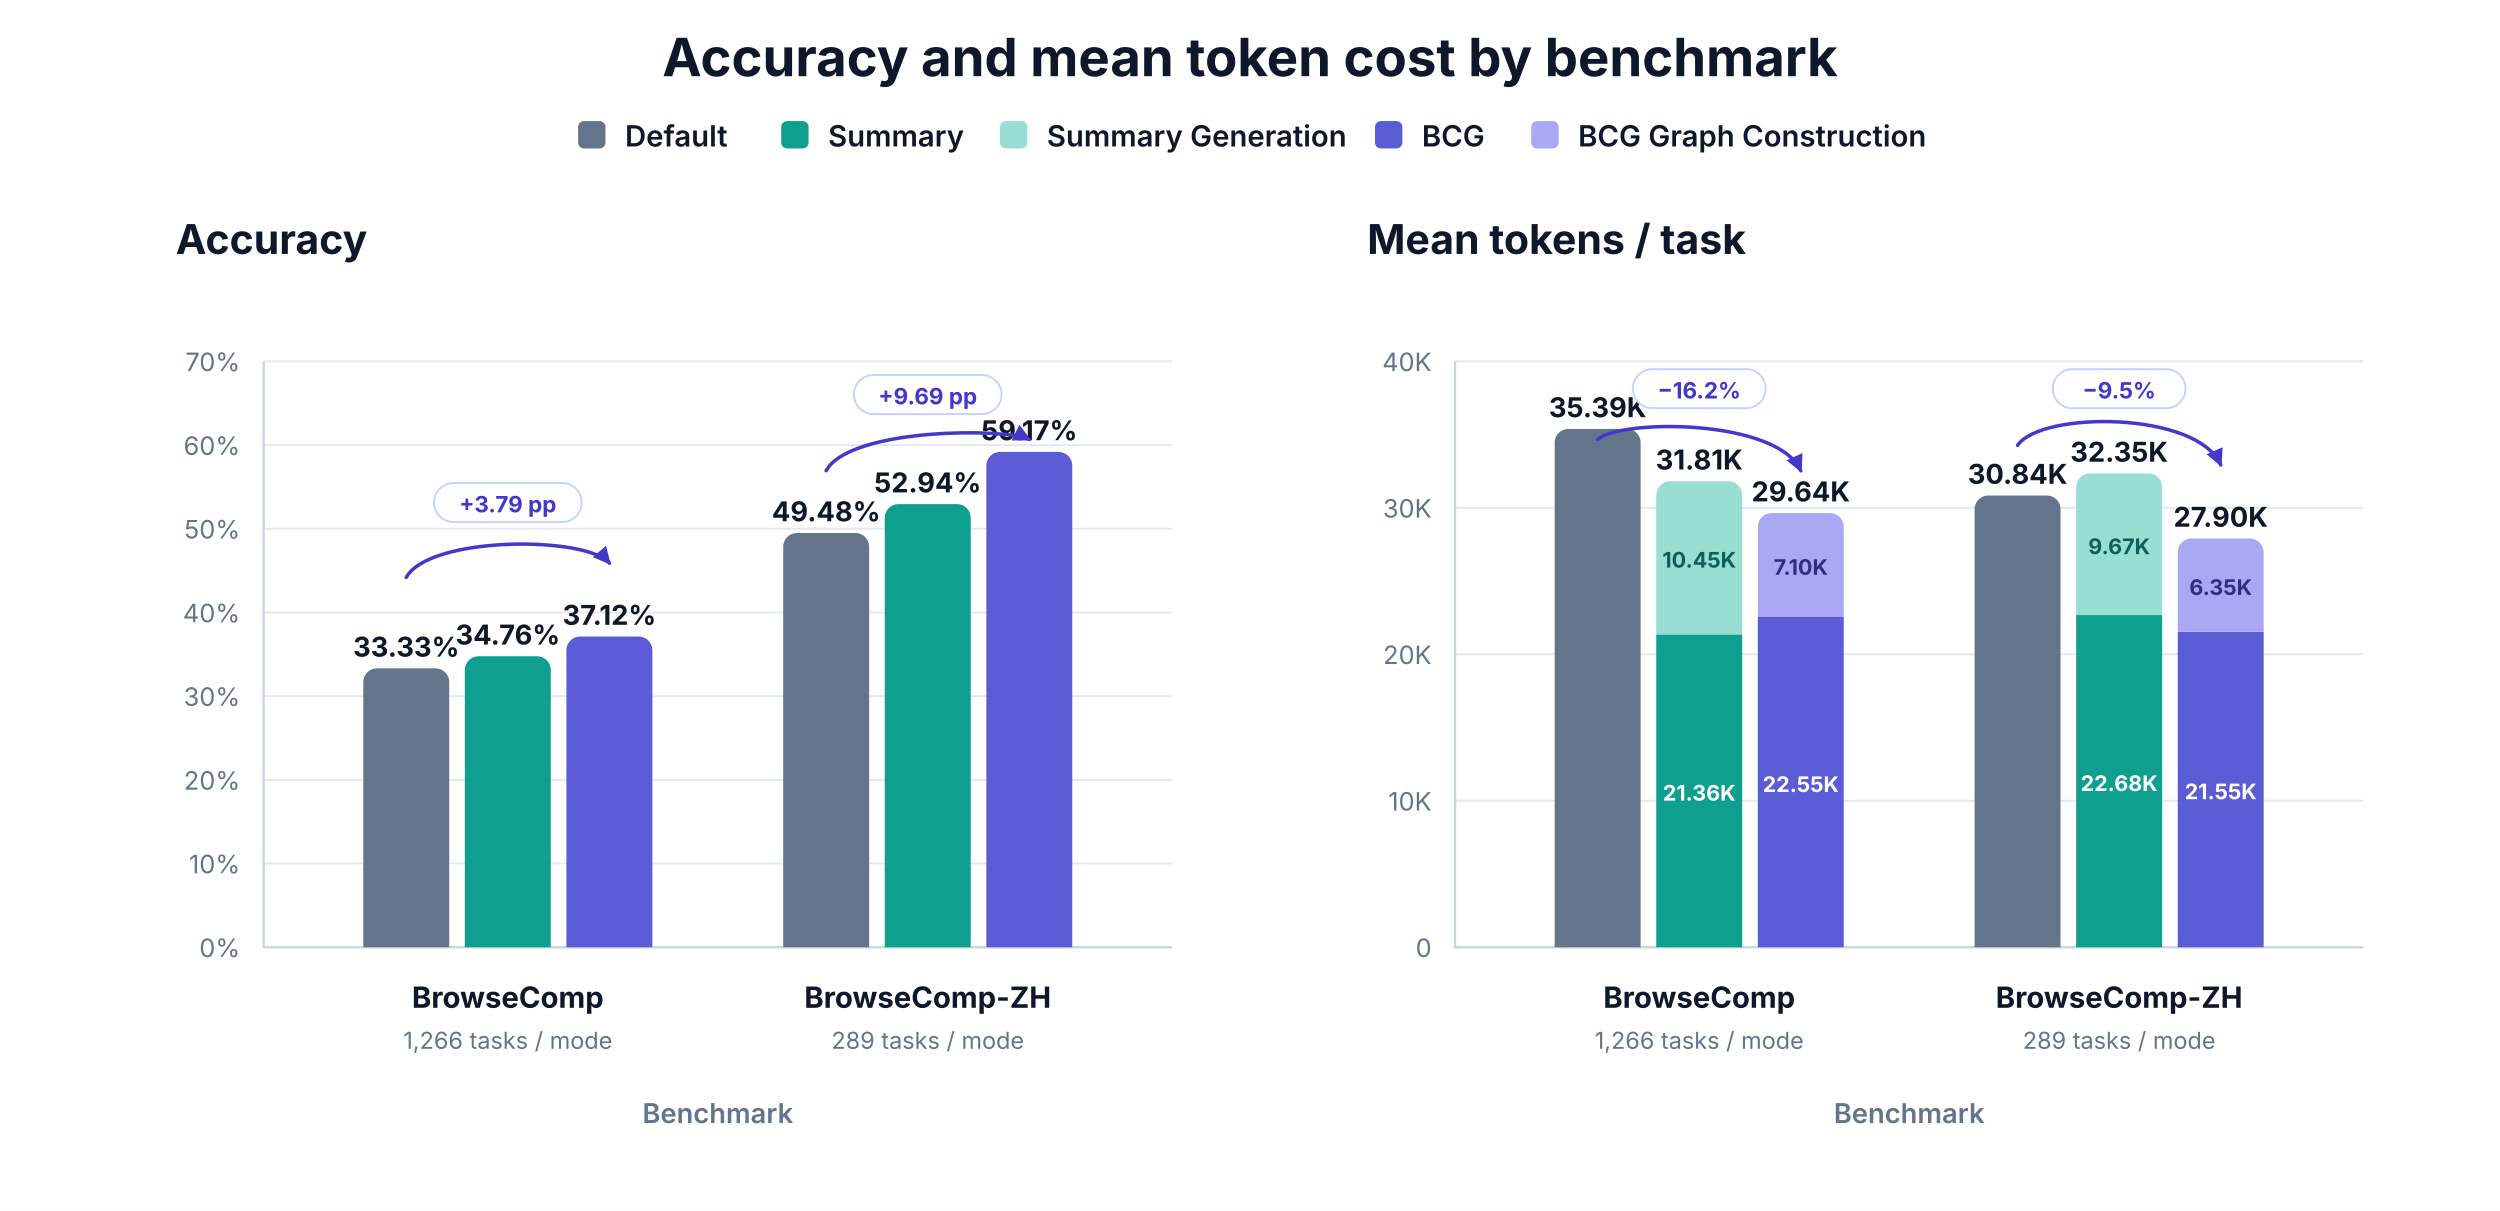
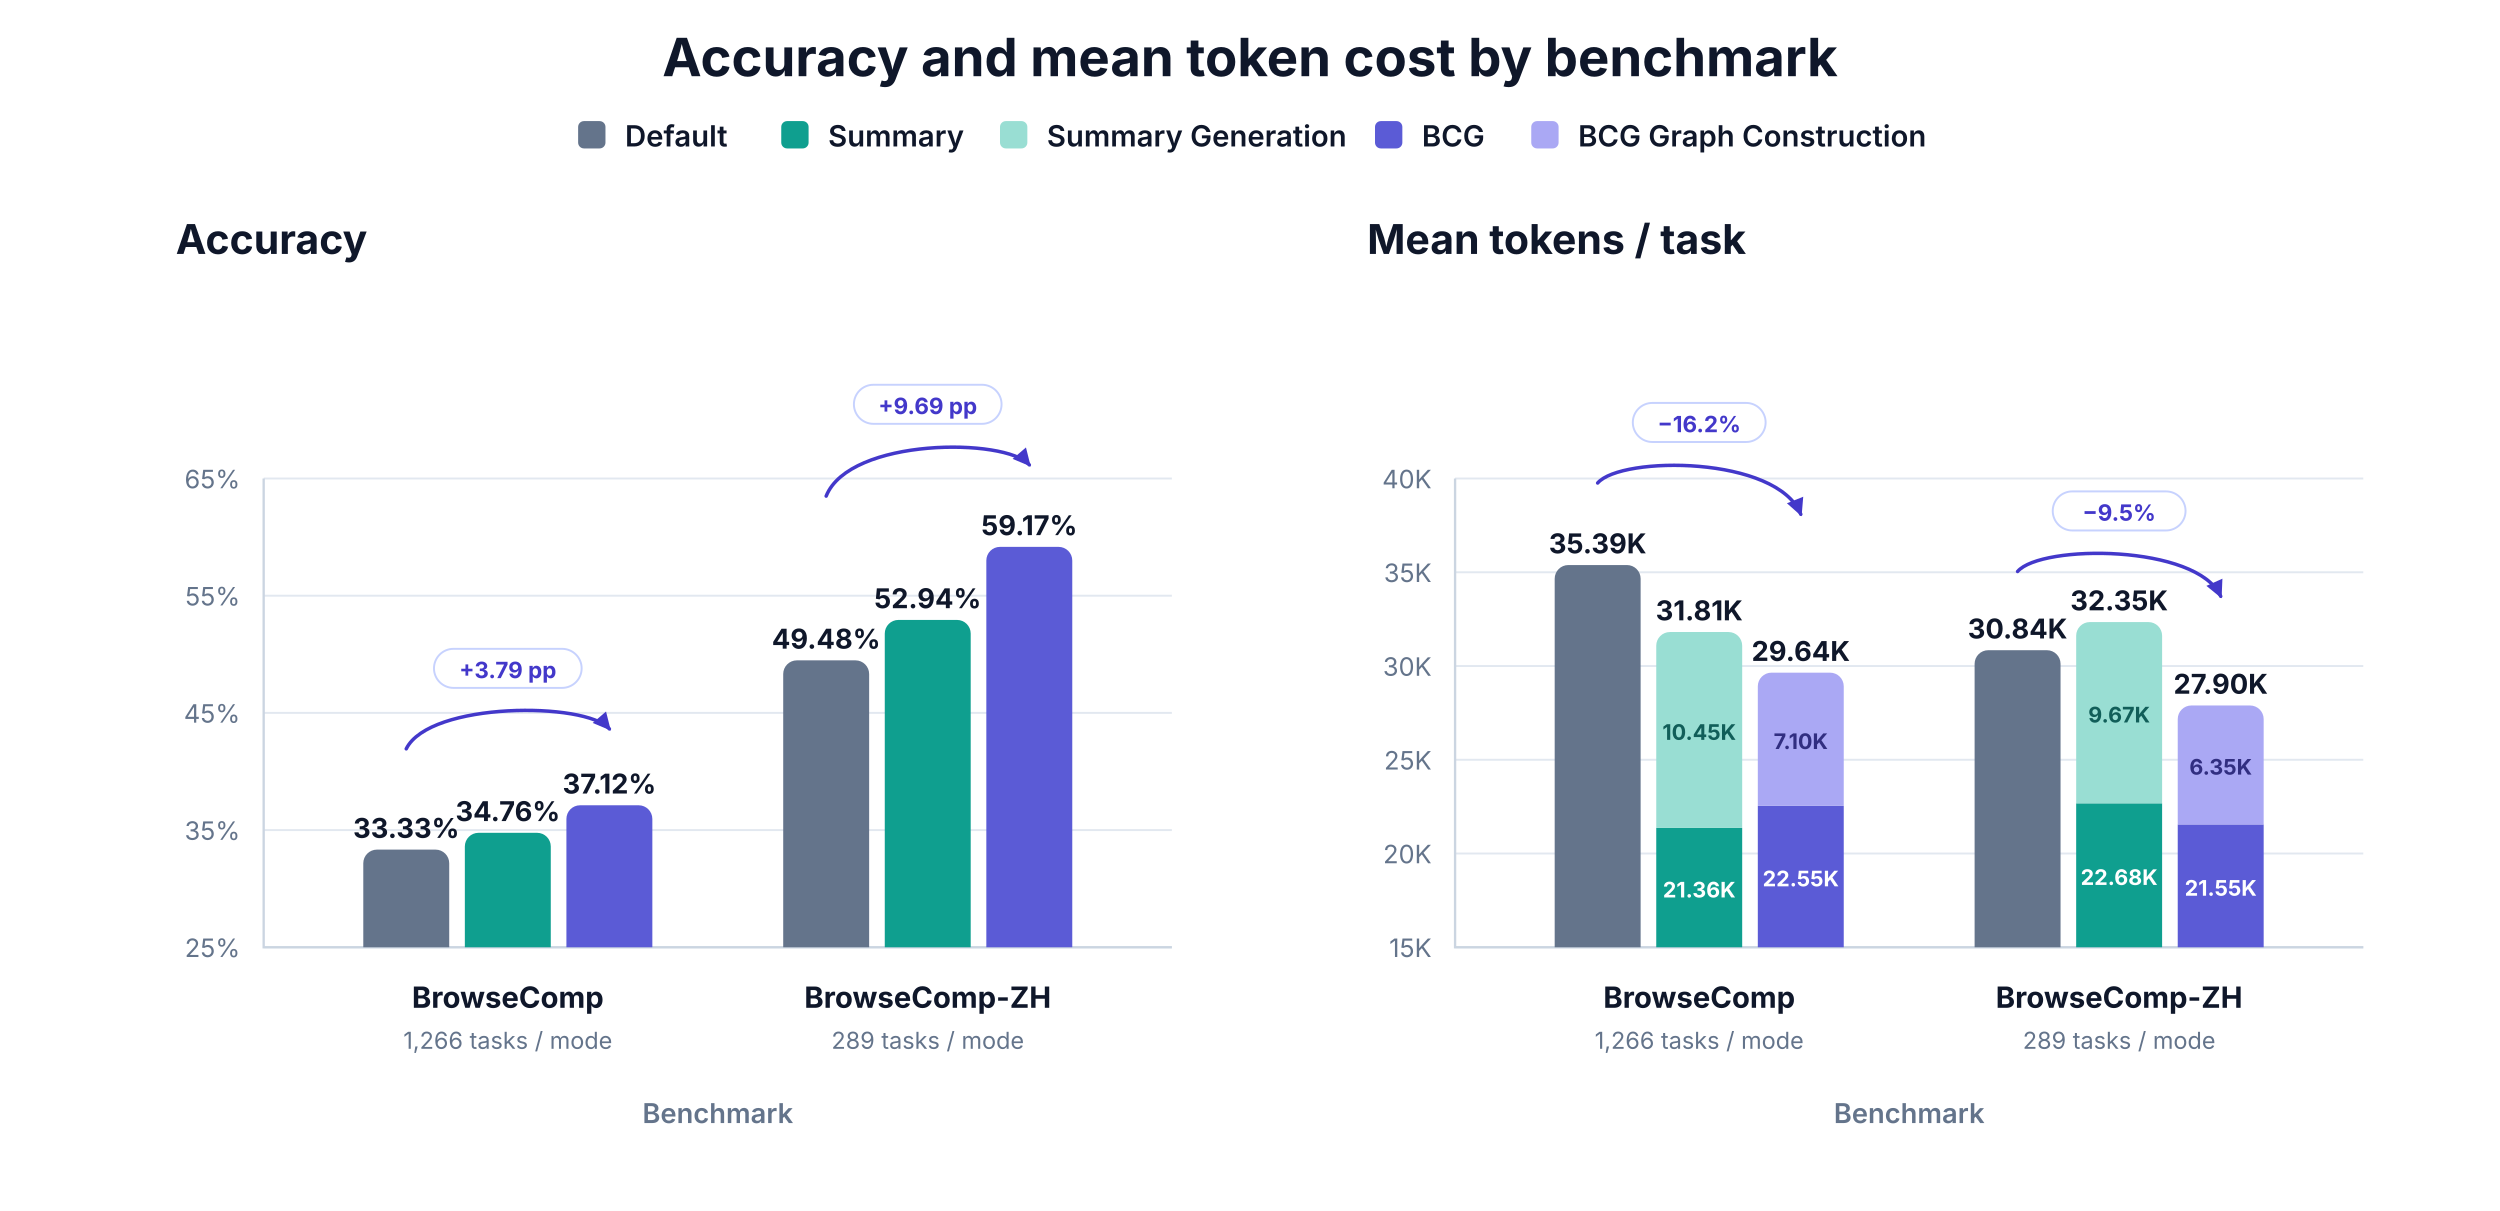
<svg xmlns="http://www.w3.org/2000/svg" width="1280" height="620" viewBox="0 0 1280 620" role="img" aria-labelledby="title desc">
  <rect width="1280" height="620" fill="#ffffff" />
  <g font-family="Inter,Arial,sans-serif">
    <defs>
      <marker id="improvement-arrow" viewBox="0 0 8 8" refX="7" refY="4" markerWidth="5" markerHeight="5" orient="auto">
        <path d="M0 0L8 4L0 8Z" fill="#4338ca" />
      </marker>
    </defs>
    <text x="640" y="39" text-anchor="middle" fill="#0f172a" font-size="27" font-weight="700">Accuracy and mean token cost by benchmark</text>
    <rect x="296" y="62" width="14" height="14" rx="3" fill="#64748b" />
    <text x="320" y="75" fill="#0f172a" font-size="15" font-weight="600">Default</text>
    <rect x="400" y="62" width="14" height="14" rx="3" fill="#0f9f8f" />
    <text x="424" y="75" fill="#0f172a" font-size="15" font-weight="600">Summary</text>
    <rect x="512" y="62" width="14" height="14" rx="3" fill="#99ded3" />
    <text x="536" y="75" fill="#0f172a" font-size="15" font-weight="600">Summary Generation</text>
    <rect x="704" y="62" width="14" height="14" rx="3" fill="#5b5bd6" />
    <text x="728" y="75" fill="#0f172a" font-size="15" font-weight="600">BCG</text>
    <rect x="784" y="62" width="14" height="14" rx="3" fill="#aaa8f4" />
    <text x="808" y="75" fill="#0f172a" font-size="15" font-weight="600">BCG Graph Construction</text>
    <text x="90" y="130" fill="#0f172a" font-size="21" font-weight="700">Accuracy</text>
    <text x="700" y="130" fill="#0f172a" font-size="21" font-weight="700">Mean tokens / task</text>
    <path d="M135.0 485.0H600.0" stroke="#e2e8f0" stroke-width="1" />
-     <text x="123.0" y="490.0" text-anchor="end" fill="#64748b" font-size="13">0%</text>
-     <path d="M135.0 442.1H600.0" stroke="#e2e8f0" stroke-width="1" />
-     <text x="123.0" y="447.1" text-anchor="end" fill="#64748b" font-size="13">10%</text>
-     <path d="M135.0 399.3H600.0" stroke="#e2e8f0" stroke-width="1" />
-     <text x="123.0" y="404.3" text-anchor="end" fill="#64748b" font-size="13">20%</text>
-     <path d="M135.0 356.4H600.0" stroke="#e2e8f0" stroke-width="1" />
-     <text x="123.0" y="361.4" text-anchor="end" fill="#64748b" font-size="13">30%</text>
-     <path d="M135.0 313.6H600.0" stroke="#e2e8f0" stroke-width="1" />
-     <text x="123.0" y="318.6" text-anchor="end" fill="#64748b" font-size="13">40%</text>
-     <path d="M135.0 270.7H600.0" stroke="#e2e8f0" stroke-width="1" />
-     <text x="123.0" y="275.7" text-anchor="end" fill="#64748b" font-size="13">50%</text>
-     <path d="M135.0 227.9H600.0" stroke="#e2e8f0" stroke-width="1" />
-     <text x="123.0" y="232.9" text-anchor="end" fill="#64748b" font-size="13">60%</text>
-     <path d="M135.0 185.0H600.0" stroke="#e2e8f0" stroke-width="1" />
-     <text x="123.0" y="190.0" text-anchor="end" fill="#64748b" font-size="13">70%</text>
+     <text x="123.0" y="490.0" text-anchor="end" fill="#64748b" font-size="13">25%</text>
+     <path d="M135.0 425.0H600.0" stroke="#e2e8f0" stroke-width="1" />
+     <text x="123.0" y="430.0" text-anchor="end" fill="#64748b" font-size="13">35%</text>
+     <path d="M135.0 365.0H600.0" stroke="#e2e8f0" stroke-width="1" />
+     <text x="123.0" y="370.0" text-anchor="end" fill="#64748b" font-size="13">45%</text>
+     <path d="M135.0 305.0H600.0" stroke="#e2e8f0" stroke-width="1" />
+     <text x="123.0" y="310.0" text-anchor="end" fill="#64748b" font-size="13">55%</text>
+     <path d="M135.0 245.0H600.0" stroke="#e2e8f0" stroke-width="1" />
+     <text x="123.0" y="250.0" text-anchor="end" fill="#64748b" font-size="13">65%</text>
    <path d="M745.0 485.0H1210.0" stroke="#e2e8f0" stroke-width="1" />
-     <text x="733.0" y="490.0" text-anchor="end" fill="#64748b" font-size="13">0</text>
-     <path d="M745.0 410.0H1210.0" stroke="#e2e8f0" stroke-width="1" />
-     <text x="733.0" y="415.0" text-anchor="end" fill="#64748b" font-size="13">10K</text>
-     <path d="M745.0 335.0H1210.0" stroke="#e2e8f0" stroke-width="1" />
-     <text x="733.0" y="340.0" text-anchor="end" fill="#64748b" font-size="13">20K</text>
-     <path d="M745.0 260.0H1210.0" stroke="#e2e8f0" stroke-width="1" />
-     <text x="733.0" y="265.0" text-anchor="end" fill="#64748b" font-size="13">30K</text>
-     <path d="M745.0 185.0H1210.0" stroke="#e2e8f0" stroke-width="1" />
-     <text x="733.0" y="190.0" text-anchor="end" fill="#64748b" font-size="13">40K</text>
-     <path d="M135.0 185.0V485.0H600.0" fill="none" stroke="#cbd5e1" stroke-width="1.2" />
-     <path d="M745.0 185.0V485.0H1210.0" fill="none" stroke="#cbd5e1" stroke-width="1.2" />
-     <path d="M186.0 485.0V349.2a7 7 0 0 1 7 -7h30.0a7 7 0 0 1 7 7V485.0Z" fill="#64748b" />
-     <text x="208.0" y="336.2" text-anchor="middle" fill="#0f172a" font-size="14" font-weight="700">33.33%</text>
-     <path d="M238.0 485.0V343.0a7 7 0 0 1 7 -7h30.0a7 7 0 0 1 7 7V485.0Z" fill="#0f9f8f" />
-     <text x="260.0" y="330.0" text-anchor="middle" fill="#0f172a" font-size="14" font-weight="700">34.76%</text>
-     <path d="M290.0 485.0V332.9a7 7 0 0 1 7 -7h30.0a7 7 0 0 1 7 7V485.0Z" fill="#5b5bd6" />
-     <text x="312.0" y="319.9" text-anchor="middle" fill="#0f172a" font-size="14" font-weight="700">37.12%</text>
+     <text x="733.0" y="490.0" text-anchor="end" fill="#64748b" font-size="13">15K</text>
+     <path d="M745.0 437.0H1210.0" stroke="#e2e8f0" stroke-width="1" />
+     <text x="733.0" y="442.0" text-anchor="end" fill="#64748b" font-size="13">20K</text>
+     <path d="M745.0 389.0H1210.0" stroke="#e2e8f0" stroke-width="1" />
+     <text x="733.0" y="394.0" text-anchor="end" fill="#64748b" font-size="13">25K</text>
+     <path d="M745.0 341.0H1210.0" stroke="#e2e8f0" stroke-width="1" />
+     <text x="733.0" y="346.0" text-anchor="end" fill="#64748b" font-size="13">30K</text>
+     <path d="M745.0 293.0H1210.0" stroke="#e2e8f0" stroke-width="1" />
+     <text x="733.0" y="298.0" text-anchor="end" fill="#64748b" font-size="13">35K</text>
+     <path d="M745.0 245.0H1210.0" stroke="#e2e8f0" stroke-width="1" />
+     <text x="733.0" y="250.0" text-anchor="end" fill="#64748b" font-size="13">40K</text>
+     <path d="M135.0 245.0V485.0H600.0" fill="none" stroke="#cbd5e1" stroke-width="1.2" />
+     <path d="M745.0 245.0V485.0H1210.0" fill="none" stroke="#cbd5e1" stroke-width="1.2" />
+     <path d="M186.0 485.0V442.0a7 7 0 0 1 7 -7h30.0a7 7 0 0 1 7 7V485.0Z" fill="#64748b" />
+     <text x="208.0" y="429.0" text-anchor="middle" fill="#0f172a" font-size="14" font-weight="700">33.33%</text>
+     <path d="M238.0 485.0V433.4a7 7 0 0 1 7 -7h30.0a7 7 0 0 1 7 7V485.0Z" fill="#0f9f8f" />
+     <text x="260.0" y="420.4" text-anchor="middle" fill="#0f172a" font-size="14" font-weight="700">34.76%</text>
+     <path d="M290.0 485.0V419.3a7 7 0 0 1 7 -7h30.0a7 7 0 0 1 7 7V485.0Z" fill="#5b5bd6" />
+     <text x="312.0" y="406.3" text-anchor="middle" fill="#0f172a" font-size="14" font-weight="700">37.12%</text>
    <text x="260.0" y="516" text-anchor="middle" fill="#0f172a" font-size="15" font-weight="700">BrowseComp</text>
    <text x="260.0" y="537" text-anchor="middle" fill="#64748b" font-size="12">1,266 tasks / mode</text>
-     <path d="M208.0 295.6 C220.0 274.3, 300.0 274.3, 312.0 288.3" fill="none" stroke="#4338ca" stroke-width="1.8" stroke-linecap="round" marker-end="url(#improvement-arrow)" />
-     <rect x="222.2" y="247.3" width="75.6" height="20" rx="10" fill="#ffffff" stroke="#c7d2fe" />
-     <text x="260.0" y="262.3" text-anchor="middle" fill="#4338ca" font-size="11.5" font-weight="700">+3.79 pp</text>
-     <path d="M796.0 485.0V226.6a7 7 0 0 1 7 -7h30.0a7 7 0 0 1 7 7V485.0Z" fill="#64748b" />
-     <text x="818.0" y="213.6" text-anchor="middle" fill="#0f172a" font-size="14" font-weight="700">35.39K</text>
-     <rect x="848.0" y="324.8" width="44.0" height="160.2" fill="#0f9f8f" />
-     <path d="M848.0 324.8V253.4a7 7 0 0 1 7 -7h30.0a7 7 0 0 1 7 7V324.8Z" fill="#99ded3" />
-     <text x="870.0" y="240.4" text-anchor="middle" fill="#0f172a" font-size="14" font-weight="700">31.81K</text>
-     <text x="870.0" y="409.9" text-anchor="middle" fill="#ffffff" font-size="11" font-weight="700">21.36K</text>
-     <text x="870.0" y="290.6" text-anchor="middle" fill="#115e59" font-size="11" font-weight="700">10.45K</text>
-     <rect x="900.0" y="315.9" width="44.0" height="169.1" fill="#5b5bd6" />
-     <path d="M900.0 315.9V269.7a7 7 0 0 1 7 -7h30.0a7 7 0 0 1 7 7V315.9Z" fill="#aaa8f4" />
-     <text x="922.0" y="256.7" text-anchor="middle" fill="#0f172a" font-size="14" font-weight="700">29.64K</text>
-     <text x="922.0" y="405.5" text-anchor="middle" fill="#ffffff" font-size="11" font-weight="700">22.55K</text>
-     <text x="922.0" y="294.3" text-anchor="middle" fill="#312e81" font-size="11" font-weight="700">7.10K</text>
+     <path d="M208.0 383.4 C220.0 359.2, 300.0 359.2, 312.0 373.2" fill="none" stroke="#4338ca" stroke-width="1.8" stroke-linecap="round" marker-end="url(#improvement-arrow)" />
+     <rect x="222.2" y="332.2" width="75.6" height="20" rx="10" fill="#ffffff" stroke="#c7d2fe" />
+     <text x="260.0" y="347.2" text-anchor="middle" fill="#4338ca" font-size="11.5" font-weight="700">+3.79 pp</text>
+     <path d="M796.0 485.0V296.3a7 7 0 0 1 7 -7h30.0a7 7 0 0 1 7 7V485.0Z" fill="#64748b" />
+     <text x="818.0" y="283.3" text-anchor="middle" fill="#0f172a" font-size="14" font-weight="700">35.39K</text>
+     <rect x="848.0" y="423.9" width="44.0" height="61.1" fill="#0f9f8f" />
+     <path d="M848.0 423.9V330.6a7 7 0 0 1 7 -7h30.0a7 7 0 0 1 7 7V423.9Z" fill="#99ded3" />
+     <text x="870.0" y="317.6" text-anchor="middle" fill="#0f172a" font-size="14" font-weight="700">31.81K</text>
+     <text x="870.0" y="459.5" text-anchor="middle" fill="#ffffff" font-size="11" font-weight="700">21.36K</text>
+     <text x="870.0" y="378.8" text-anchor="middle" fill="#115e59" font-size="11" font-weight="700">10.45K</text>
+     <rect x="900.0" y="412.6" width="44.0" height="72.4" fill="#5b5bd6" />
+     <path d="M900.0 412.6V351.4a7 7 0 0 1 7 -7h30.0a7 7 0 0 1 7 7V412.6Z" fill="#aaa8f4" />
+     <text x="922.0" y="338.4" text-anchor="middle" fill="#0f172a" font-size="14" font-weight="700">29.64K</text>
+     <text x="922.0" y="453.8" text-anchor="middle" fill="#ffffff" font-size="11" font-weight="700">22.55K</text>
+     <text x="922.0" y="383.5" text-anchor="middle" fill="#312e81" font-size="11" font-weight="700">7.10K</text>
    <text x="870.0" y="516" text-anchor="middle" fill="#0f172a" font-size="15" font-weight="700">BrowseComp</text>
    <text x="870.0" y="537" text-anchor="middle" fill="#64748b" font-size="12">1,266 tasks / mode</text>
-     <path d="M818.0 225.0 C830.0 214.4, 910.0 214.4, 922.0 241.0" fill="none" stroke="#4338ca" stroke-width="1.8" stroke-linecap="round" marker-end="url(#improvement-arrow)" />
-     <rect x="836.0" y="189.0" width="68.0" height="20" rx="10" fill="#ffffff" stroke="#c7d2fe" />
-     <text x="870.0" y="204.0" text-anchor="middle" fill="#4338ca" font-size="11.5" font-weight="700">−16.2%</text>
-     <path d="M401.0 485.0V279.9a7 7 0 0 1 7 -7h30.0a7 7 0 0 1 7 7V485.0Z" fill="#64748b" />
-     <text x="423.0" y="266.9" text-anchor="middle" fill="#0f172a" font-size="14" font-weight="700">49.48%</text>
-     <path d="M453.0 485.0V265.1a7 7 0 0 1 7 -7h30.0a7 7 0 0 1 7 7V485.0Z" fill="#0f9f8f" />
-     <text x="475.0" y="252.1" text-anchor="middle" fill="#0f172a" font-size="14" font-weight="700">52.94%</text>
-     <path d="M505.0 485.0V238.4a7 7 0 0 1 7 -7h30.0a7 7 0 0 1 7 7V485.0Z" fill="#5b5bd6" />
-     <text x="527.0" y="225.4" text-anchor="middle" fill="#0f172a" font-size="14" font-weight="700">59.17%</text>
+     <path d="M818.0 247.3 C830.0 233.3, 910.0 233.3, 922.0 263.3" fill="none" stroke="#4338ca" stroke-width="1.8" stroke-linecap="round" marker-end="url(#improvement-arrow)" />
+     <rect x="836.0" y="206.3" width="68.0" height="20" rx="10" fill="#ffffff" stroke="#c7d2fe" />
+     <text x="870.0" y="221.3" text-anchor="middle" fill="#4338ca" font-size="11.5" font-weight="700">−16.2%</text>
+     <path d="M401.0 485.0V345.1a7 7 0 0 1 7 -7h30.0a7 7 0 0 1 7 7V485.0Z" fill="#64748b" />
+     <text x="423.0" y="332.1" text-anchor="middle" fill="#0f172a" font-size="14" font-weight="700">49.48%</text>
+     <path d="M453.0 485.0V324.4a7 7 0 0 1 7 -7h30.0a7 7 0 0 1 7 7V485.0Z" fill="#0f9f8f" />
+     <text x="475.0" y="311.4" text-anchor="middle" fill="#0f172a" font-size="14" font-weight="700">52.94%</text>
+     <path d="M505.0 485.0V287.0a7 7 0 0 1 7 -7h30.0a7 7 0 0 1 7 7V485.0Z" fill="#5b5bd6" />
+     <text x="527.0" y="274.0" text-anchor="middle" fill="#0f172a" font-size="14" font-weight="700">59.17%</text>
    <text x="475.0" y="516" text-anchor="middle" fill="#0f172a" font-size="15" font-weight="700">BrowseComp-ZH</text>
    <text x="475.0" y="537" text-anchor="middle" fill="#64748b" font-size="12">289 tasks / mode</text>
-     <path d="M423.0 241.0 C435.0 219.0, 515.0 219.0, 527.0 225.0" fill="none" stroke="#4338ca" stroke-width="1.8" stroke-linecap="round" marker-end="url(#improvement-arrow)" />
-     <rect x="437.2" y="192.0" width="75.6" height="20" rx="10" fill="#ffffff" stroke="#c7d2fe" />
-     <text x="475.0" y="207.0" text-anchor="middle" fill="#4338ca" font-size="11.5" font-weight="700">+9.69 pp</text>
-     <path d="M1011.0 485.0V260.7a7 7 0 0 1 7 -7h30.0a7 7 0 0 1 7 7V485.0Z" fill="#64748b" />
-     <text x="1033.0" y="247.7" text-anchor="middle" fill="#0f172a" font-size="14" font-weight="700">30.84K</text>
-     <rect x="1063.0" y="314.9" width="44.0" height="170.1" fill="#0f9f8f" />
-     <path d="M1063.0 314.9V249.4a7 7 0 0 1 7 -7h30.0a7 7 0 0 1 7 7V314.9Z" fill="#99ded3" />
-     <text x="1085.0" y="236.4" text-anchor="middle" fill="#0f172a" font-size="14" font-weight="700">32.35K</text>
-     <text x="1085.0" y="405.0" text-anchor="middle" fill="#ffffff" font-size="11" font-weight="700">22.68K</text>
-     <text x="1085.0" y="283.7" text-anchor="middle" fill="#115e59" font-size="11" font-weight="700">9.67K</text>
-     <rect x="1115.0" y="323.4" width="44.0" height="161.6" fill="#5b5bd6" />
-     <path d="M1115.0 323.4V282.7a7 7 0 0 1 7 -7h30.0a7 7 0 0 1 7 7V323.4Z" fill="#aaa8f4" />
-     <text x="1137.0" y="269.7" text-anchor="middle" fill="#0f172a" font-size="14" font-weight="700">27.90K</text>
-     <text x="1137.0" y="409.2" text-anchor="middle" fill="#ffffff" font-size="11" font-weight="700">21.55K</text>
-     <text x="1137.0" y="304.6" text-anchor="middle" fill="#312e81" font-size="11" font-weight="700">6.35K</text>
+     <path d="M423.0 254.0 C435.0 224.0, 515.0 224.0, 527.0 238.0" fill="none" stroke="#4338ca" stroke-width="1.8" stroke-linecap="round" marker-end="url(#improvement-arrow)" />
+     <rect x="437.2" y="197.0" width="75.6" height="20" rx="10" fill="#ffffff" stroke="#c7d2fe" />
+     <text x="475.0" y="212.0" text-anchor="middle" fill="#4338ca" font-size="11.5" font-weight="700">+9.69 pp</text>
+     <path d="M1011.0 485.0V339.9a7 7 0 0 1 7 -7h30.0a7 7 0 0 1 7 7V485.0Z" fill="#64748b" />
+     <text x="1033.0" y="326.9" text-anchor="middle" fill="#0f172a" font-size="14" font-weight="700">30.84K</text>
+     <rect x="1063.0" y="411.3" width="44.0" height="73.7" fill="#0f9f8f" />
+     <path d="M1063.0 411.3V325.5a7 7 0 0 1 7 -7h30.0a7 7 0 0 1 7 7V411.3Z" fill="#99ded3" />
+     <text x="1085.0" y="312.5" text-anchor="middle" fill="#0f172a" font-size="14" font-weight="700">32.35K</text>
+     <text x="1085.0" y="453.1" text-anchor="middle" fill="#ffffff" font-size="11" font-weight="700">22.68K</text>
+     <text x="1085.0" y="369.9" text-anchor="middle" fill="#115e59" font-size="11" font-weight="700">9.67K</text>
+     <rect x="1115.0" y="422.1" width="44.0" height="62.9" fill="#5b5bd6" />
+     <path d="M1115.0 422.1V368.2a7 7 0 0 1 7 -7h30.0a7 7 0 0 1 7 7V422.1Z" fill="#aaa8f4" />
+     <text x="1137.0" y="355.2" text-anchor="middle" fill="#0f172a" font-size="14" font-weight="700">27.90K</text>
+     <text x="1137.0" y="458.6" text-anchor="middle" fill="#ffffff" font-size="11" font-weight="700">21.55K</text>
+     <text x="1137.0" y="396.6" text-anchor="middle" fill="#312e81" font-size="11" font-weight="700">6.35K</text>
    <text x="1085.0" y="516" text-anchor="middle" fill="#0f172a" font-size="15" font-weight="700">BrowseComp-ZH</text>
    <text x="1085.0" y="537" text-anchor="middle" fill="#64748b" font-size="12">289 tasks / mode</text>
-     <path d="M1033.0 228.0 C1045.0 210.4, 1125.0 210.4, 1137.0 238.0" fill="none" stroke="#4338ca" stroke-width="1.8" stroke-linecap="round" marker-end="url(#improvement-arrow)" />
-     <rect x="1051.0" y="189.0" width="68.0" height="20" rx="10" fill="#ffffff" stroke="#c7d2fe" />
-     <text x="1085.0" y="204.0" text-anchor="middle" fill="#4338ca" font-size="11.5" font-weight="700">−9.5%</text>
+     <path d="M1033.0 292.6 C1045.0 278.6, 1125.0 278.6, 1137.0 305.3" fill="none" stroke="#4338ca" stroke-width="1.8" stroke-linecap="round" marker-end="url(#improvement-arrow)" />
+     <rect x="1051.0" y="251.6" width="68.0" height="20" rx="10" fill="#ffffff" stroke="#c7d2fe" />
+     <text x="1085.0" y="266.6" text-anchor="middle" fill="#4338ca" font-size="11.5" font-weight="700">−9.5%</text>
    <text x="367.5" y="575" text-anchor="middle" fill="#64748b" font-size="14" font-weight="600">Benchmark</text>
    <text x="977.5" y="575" text-anchor="middle" fill="#64748b" font-size="14" font-weight="600">Benchmark</text>
  </g>
</svg>
